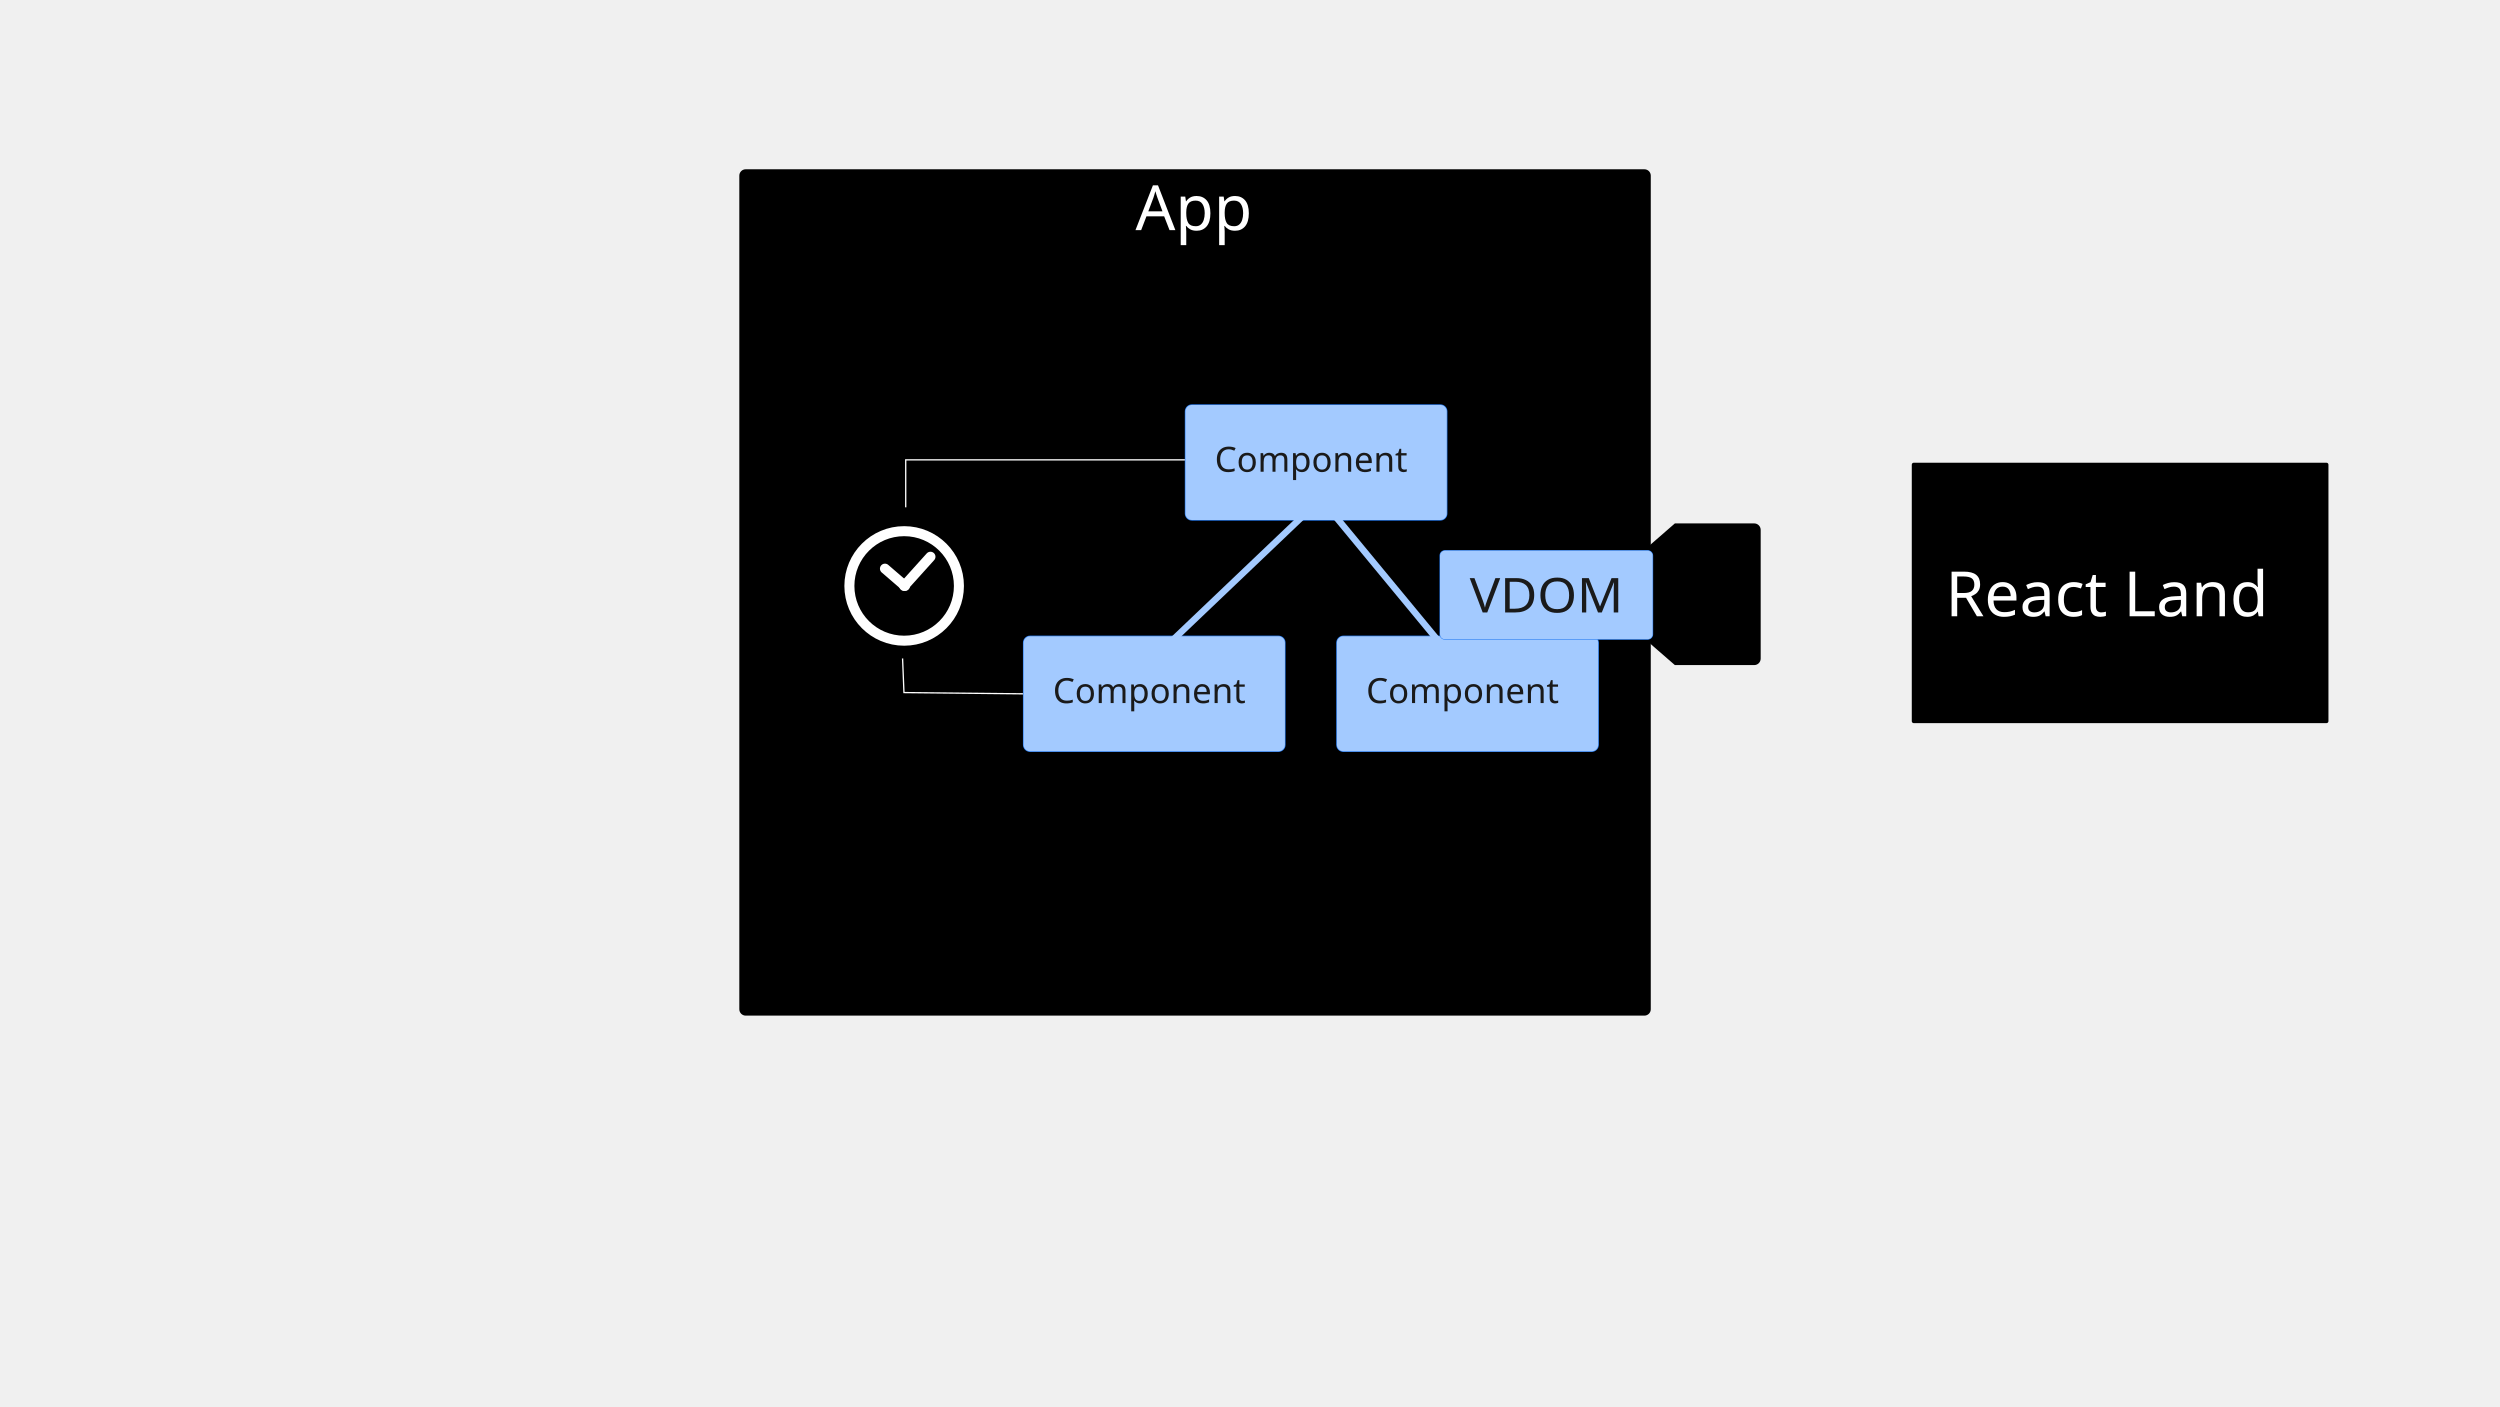
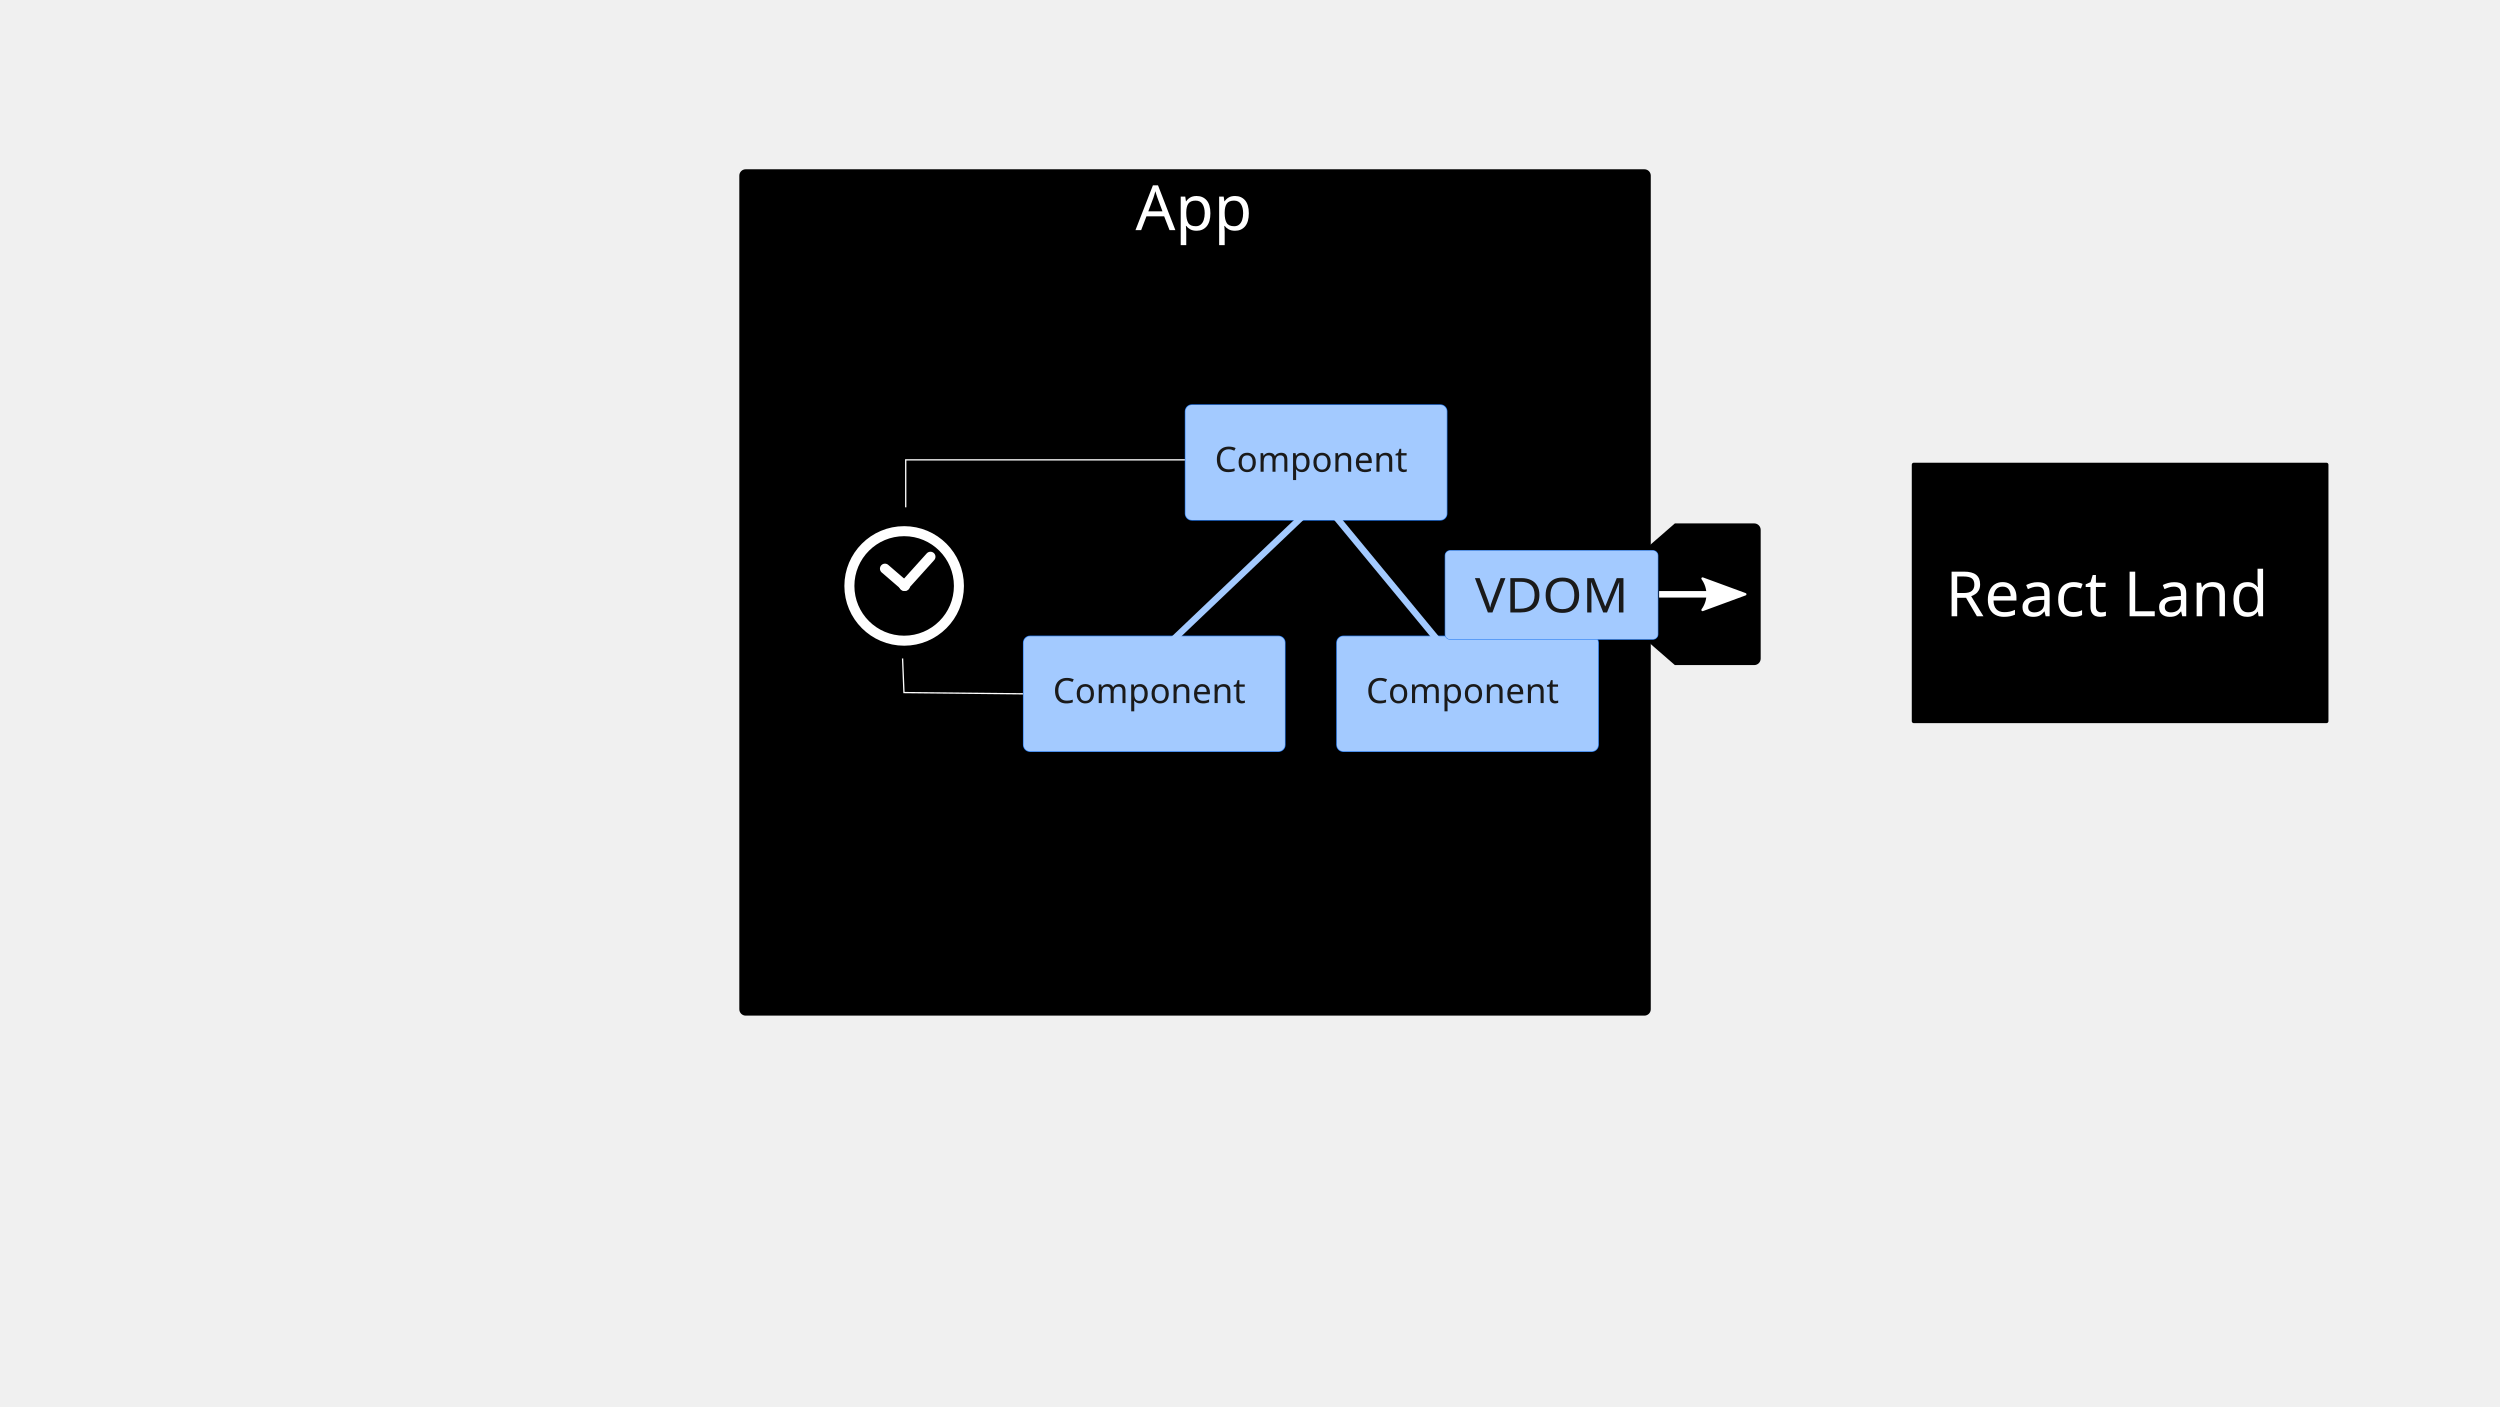
<svg xmlns="http://www.w3.org/2000/svg" width="1920" height="1080" viewBox="0 0 508 285.75" id="svg8">
+   <defs id="defs15462">
+     <marker orient="auto" id="marker11503" overflow="visible">
+       <path id="path11501" d="M-5.231-2.42L1.324-.01-5.23 2.401c1.047-1.423 1.041-3.37 0-4.821z" fill="#fff" fill-rule="evenodd" stroke="#fff" stroke-width=".375" stroke-linejoin="round" />
+     </marker>
+     <marker id="marker17553" orient="auto" overflow="visible">
+       <path d="M-5.231-2.42L1.324-.01-5.23 2.401c1.047-1.423 1.041-3.37 0-4.821z" id="path17551" fill="#fff" fill-rule="evenodd" stroke="#fff" stroke-width=".375" stroke-linejoin="round" />
+     </marker>
+     <marker id="marker17553-3" orient="auto" overflow="visible">
+       <path d="M-5.231-2.42L1.324-.01-5.23 2.401c1.047-1.423 1.041-3.37 0-4.821z" id="path17551-6" fill="#fff" fill-rule="evenodd" stroke="#fff" stroke-width=".375" stroke-linejoin="round" />
+     </marker>
+   </defs>
  <g transform="translate(0 -11.25)" id="layer1">
    <rect class="appland" ry="1.298" id="rect4666" width="185.208" height="171.979" x="150.229" y="45.646" />
    <text style="line-height:6.615px" x="230.728" y="58.019" id="text4915" font-weight="400" font-size="10.583" letter-spacing="0" word-spacing="0" font-family="sans-serif" stroke-width=".265">
      <tspan id="tspan4913" x="230.728" y="58.019" font-size="12.7" fill="#fff">App</tspan>
    </text>
    <g transform="matrix(.513 0 0 .513 111.938 58.843)" id="g4505" stroke="#fff" stroke-width="3.969" stroke-linecap="round">
      <circle r="21.694" cy="139.316" cx="139.935" id="circle4499" fill="none" paint-order="stroke fill markers" />
      <path class="time-min" d="M139.935 139.316l10.419-11.564" id="path4501" fill="none" />
      <path class="time-hour" d="M140.269 139.316l-7.941-6.844" id="path4503" fill="none" />
    </g>
    <path d="M183.403 145.048l.281 6.932 40.346.426v.32" id="path6348" class="stream" fill="none" fill-rule="evenodd" stroke="#fff" stroke-width=".265" />
    <path d="M184.043 114.338v-9.645h77.415" id="path6350" class="stream" fill="none" fill-rule="evenodd" stroke="#fff" stroke-width=".265" />
    <g transform="translate(-8.27 -10.257)" id="g6320">
      <rect ry="1.325" y="150.792" x="216.259" height="23.382" width="53.111" id="rect6314" fill="#a3caff" stroke="#287df2" stroke-width=".256" stroke-linecap="round" stroke-linejoin="round" paint-order="stroke fill markers" />
      <text id="text6318" y="164.367" x="222.211" style="line-height:6.615px" font-weight="400" font-size="7.056" letter-spacing="0" word-spacing="0" font-family="sans-serif" stroke-width=".265">
        <tspan y="164.367" x="222.211" id="tspan6316" fill="#1a1a1a">Component</tspan>
      </text>
    </g>
    <g id="g6328" transform="translate(55.39 -10.257)">
      <rect id="rect6322" width="53.111" height="23.382" x="216.259" y="150.792" ry="1.325" fill="#a3caff" stroke="#287df2" stroke-width=".256" stroke-linecap="round" stroke-linejoin="round" paint-order="stroke fill markers" />
      <text style="line-height:6.615px" x="222.211" y="164.367" id="text6326" font-weight="400" font-size="7.056" letter-spacing="0" word-spacing="0" font-family="sans-serif" stroke-width=".265">
        <tspan id="tspan6324" x="222.211" y="164.367" fill="#1a1a1a">Component</tspan>
      </text>
    </g>
    <g id="g6304" transform="translate(24.619 -57.258)">
      <rect id="rect6298" width="53.111" height="23.382" x="216.259" y="150.792" ry="1.325" fill="#a3caff" stroke="#287df2" stroke-width=".256" stroke-linecap="round" stroke-linejoin="round" paint-order="stroke fill markers" />
      <text style="line-height:6.615px" x="222.211" y="164.367" id="text6302" font-weight="400" font-size="7.056" letter-spacing="0" word-spacing="0" font-family="sans-serif" stroke-width=".265">
        <tspan id="tspan6300" x="222.211" y="164.367" fill="#1a1a1a">Component</tspan>
      </text>
    </g>
    <path d="M264.924 115.937l-27.192 25.912" id="path6431" fill="none" fill-rule="evenodd" stroke="#a3caff" stroke-width="1.323" />
    <path d="M270.362 114.977l24.312 29.431" id="path6433" fill="none" fill-rule="evenodd" stroke="#a3caff" stroke-width="1.323" />
    <rect y="105.275" x="388.474" height="52.917" width="84.667" id="rect5875" ry=".399" class="appland" stroke-width=".375" />
    <text word-spacing="0" letter-spacing="0" font-size="10.583" font-weight="400" id="text5879" y="136.468" x="395.327" style="line-height:6.615px" font-family="sans-serif" stroke-width=".265">
      <tspan font-size="12.7" y="136.468" x="395.327" id="tspan5877" fill="#fff">React Land</tspan>
    </text>
    <path d="M334.948 141.713l5.388 4.684h16.112a1.32 1.32 0 0 0 1.323-1.323v-26.145a1.32 1.32 0 0 0-1.323-1.323h-16.112l-5.387 4.684z" id="rect7706" class="appland" />
-     <g id="g8073" class="hidden output">
+     <path d="M337.131 132.014h15.75" id="path4527" fill="none" fill-rule="evenodd" stroke="#fff" stroke-width="1.323" marker-end="url(#marker17553-3)" />
+     <g id="g8073" class="hidden output" transform="translate(1.058)">
      <rect ry="1.02" y="123.135" x="292.608" height="18.006" width="43.211" id="rect6752" fill="#a3caff" stroke="#287df2" stroke-width=".203" stroke-linecap="round" stroke-linejoin="round" paint-order="stroke fill markers" />
      <text word-spacing="0" letter-spacing="0" font-size="5.585" font-weight="400" id="text6756" y="139.479" x="290.552" style="line-height:5.236px" transform="scale(1.02786 .9729)" font-family="sans-serif" stroke-width=".21">
        <tspan y="139.479" x="290.552" id="tspan6754" font-size="10.053" fill="#1a1a1a">VDOM</tspan>
      </text>
    </g>
  </g>
  <style id="style4585" />
</svg>
